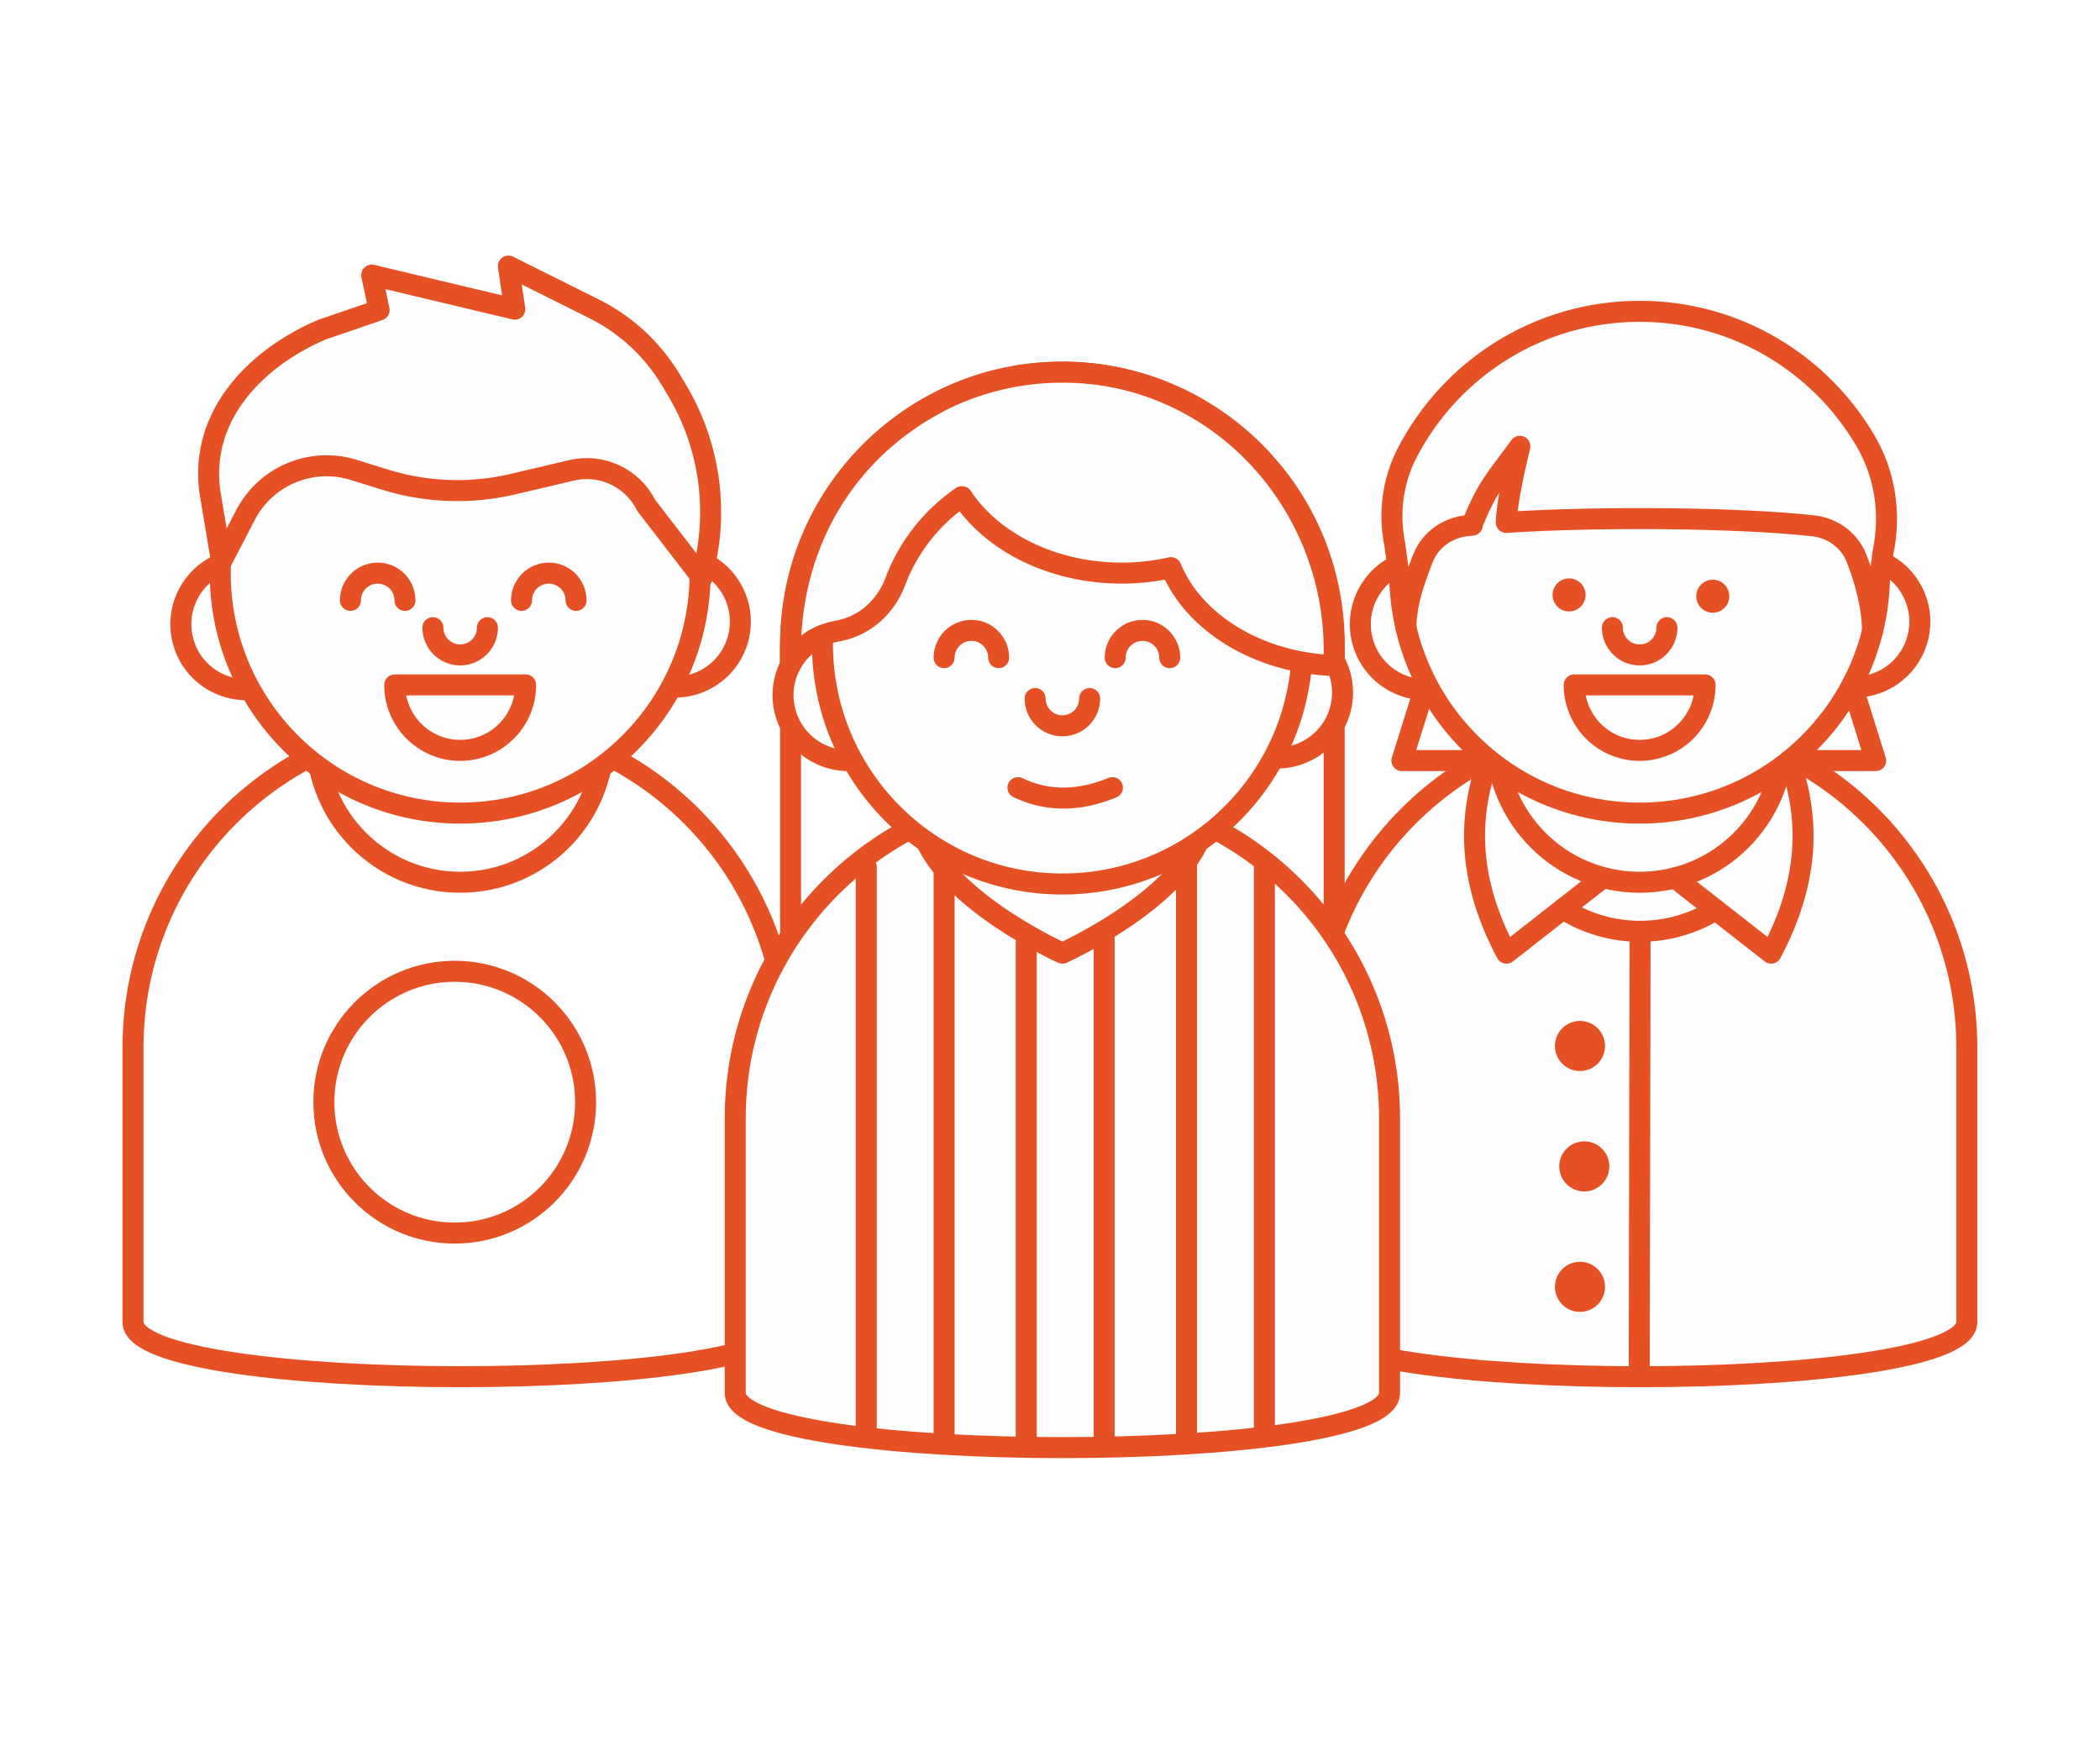
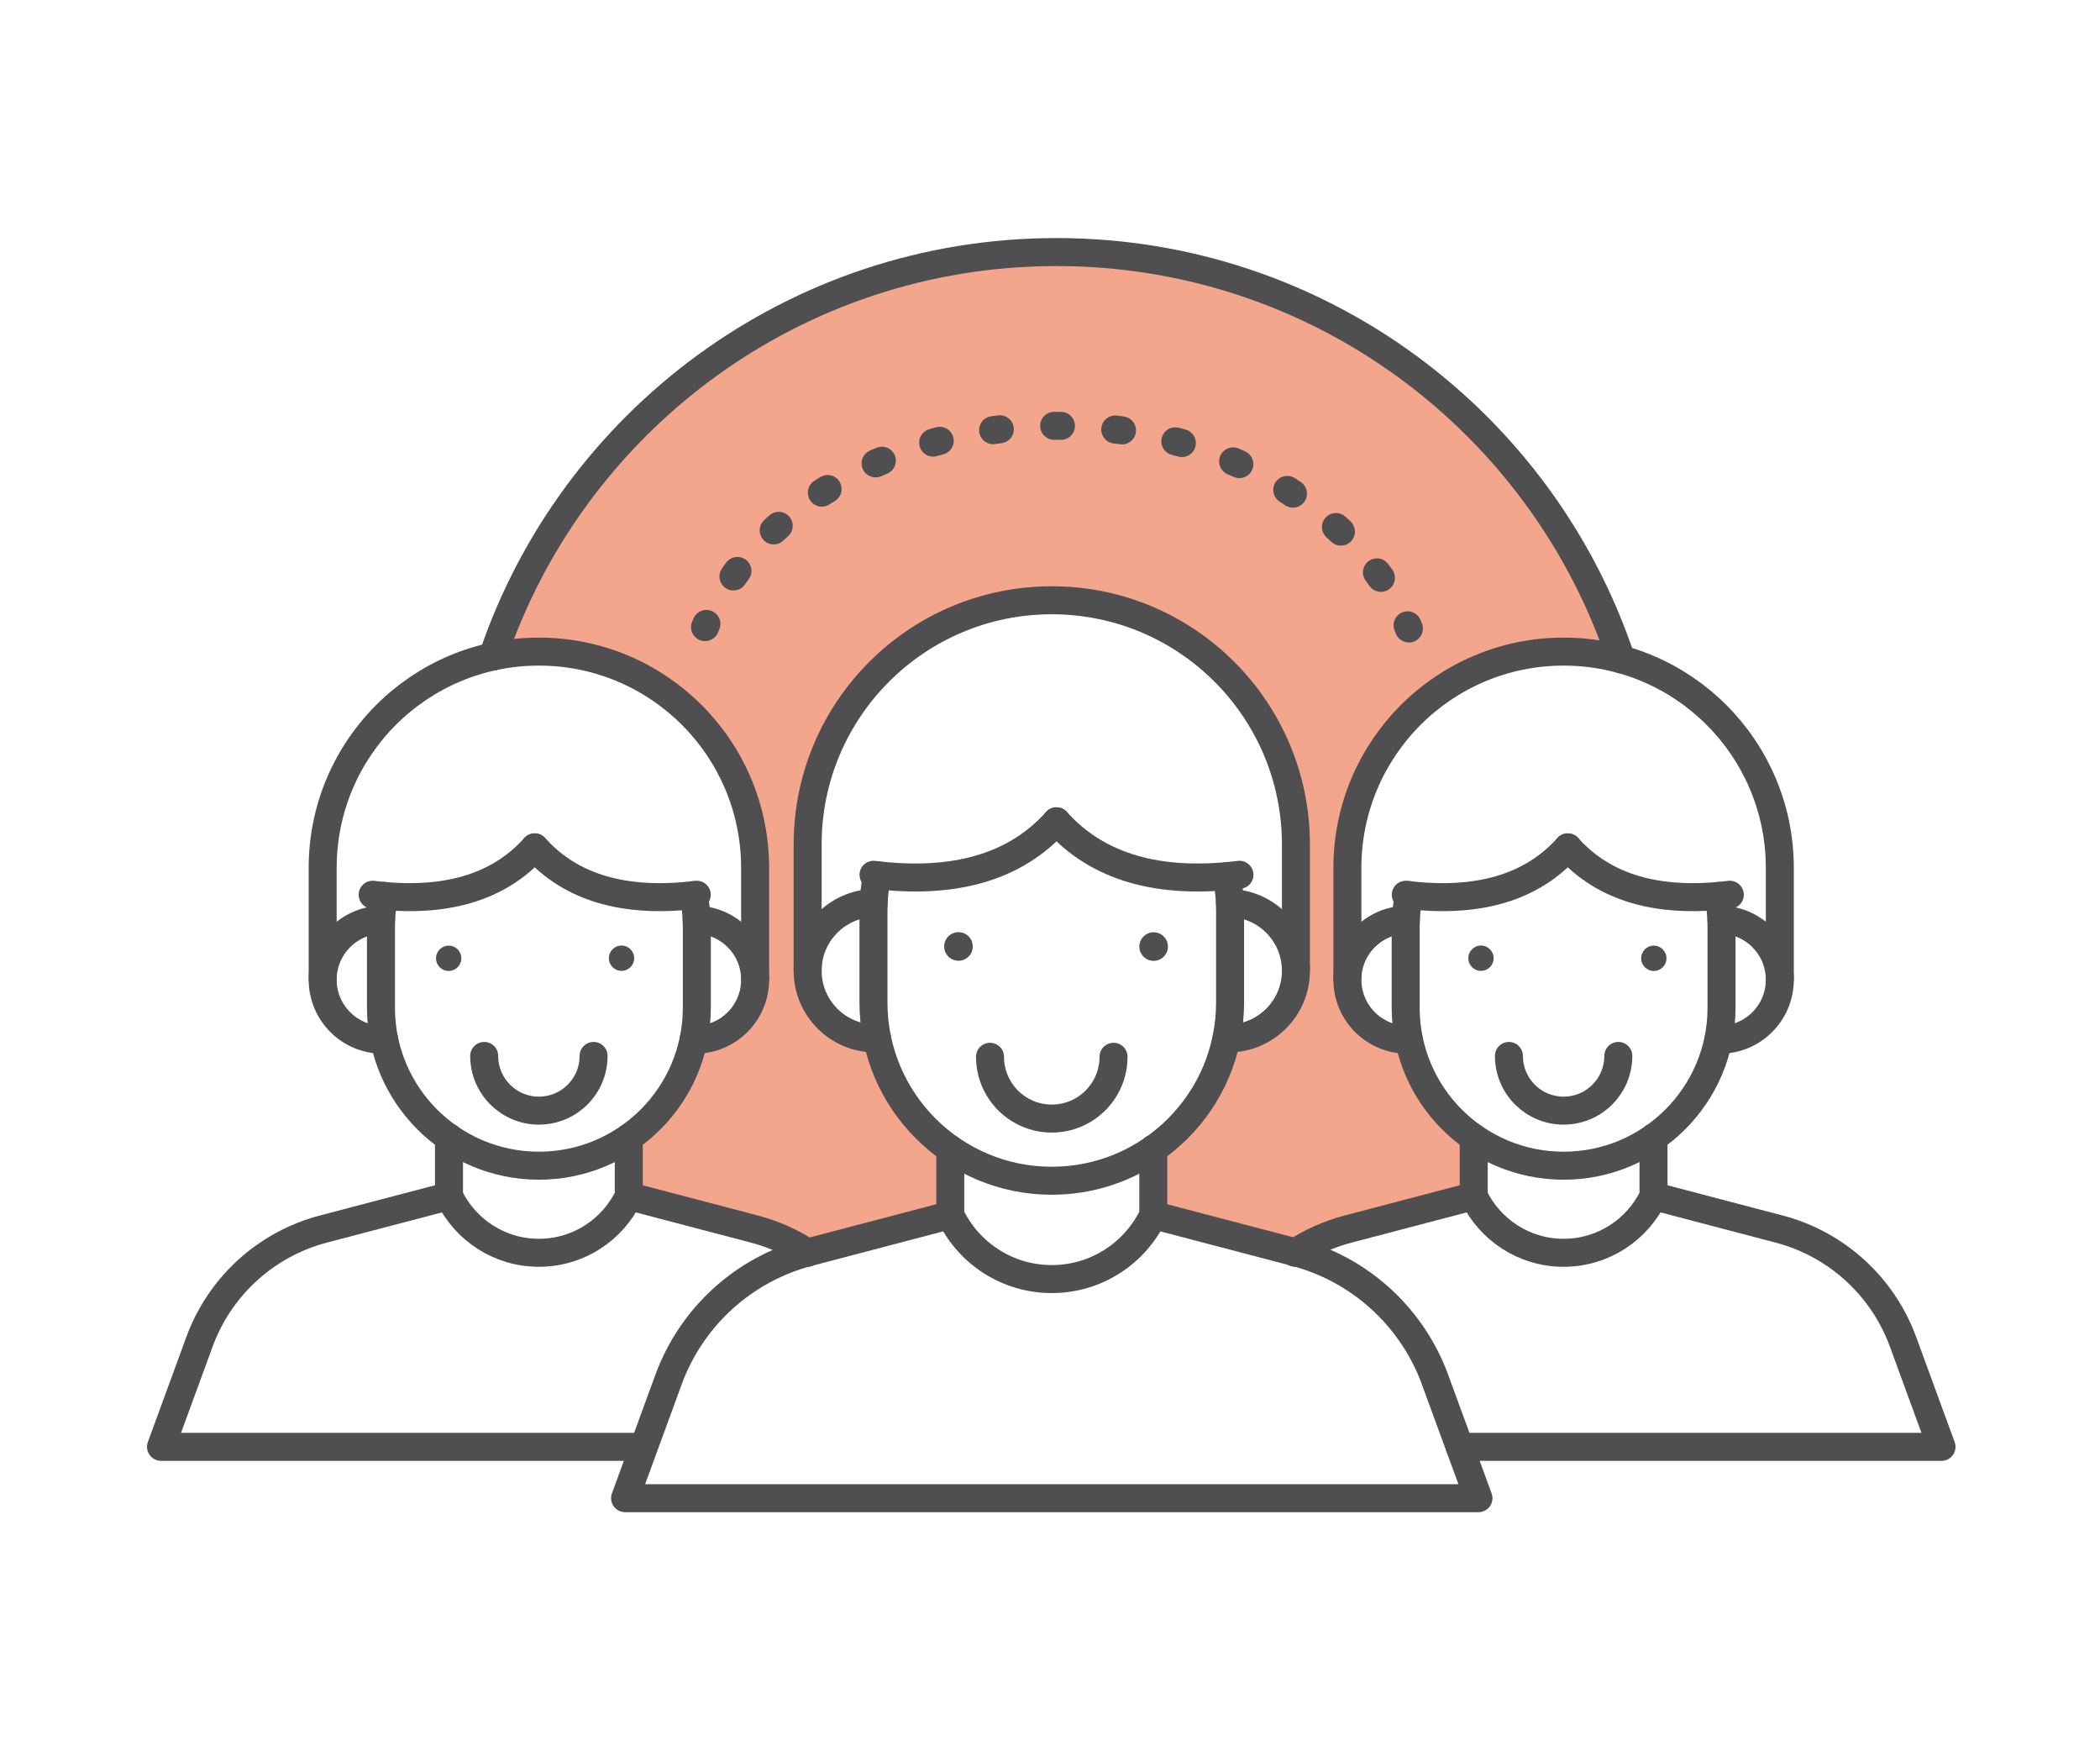
<svg xmlns="http://www.w3.org/2000/svg" width="300px" height="250px" viewBox="0 0 300 250" version="1.1">
-   <g id="Illustrations-/-Équipe" stroke="none" stroke-width="1" fill="none" fill-rule="evenodd">
-     <g id="Group-113" transform="translate(19, 38)">
-       <path d="M7.186,53.69 C8.586,58.659 13.75,61.552 18.719,60.151 L13.647,42.156 C8.678,43.557 5.786,48.721 7.186,53.69 Z" id="Stroke-1" stroke="#E65025" stroke-width="3" stroke-linecap="round" stroke-linejoin="round" />
-       <path d="M86.173,54.056 C84.367,58.892 78.983,61.349 74.146,59.544 L80.685,42.029 C85.522,43.835 87.979,49.219 86.173,54.056 Z" id="Stroke-3" stroke="#E65025" stroke-width="3" stroke-linecap="round" stroke-linejoin="round" />
-       <path d="M46.739,64.885 C20.926,64.885 0,85.811 0,111.624 L0,150.826 C0,161.224 93.479,161.224 93.479,150.826 L93.479,111.624 C93.479,85.811 72.552,64.885 46.739,64.885 Z" id="Stroke-5" stroke="#E65025" stroke-width="3" stroke-linecap="round" stroke-linejoin="round" />
-       <path d="M67.257,67.486 C67.257,78.818 58.071,88.004 46.739,88.004 C35.407,88.004 26.223,78.818 26.223,67.486 C26.223,56.154 35.407,46.968 46.739,46.968 C58.071,46.968 67.257,56.154 67.257,67.486 Z" id="Stroke-7" stroke="#E65025" stroke-width="3" stroke-linecap="round" stroke-linejoin="round" />
-       <path d="M81.015,43.853 C81.015,62.783 65.669,78.128 46.739,78.128 C27.809,78.128 12.463,62.783 12.463,43.853 C12.463,24.923 27.809,9.578 46.739,9.578 C65.669,9.578 81.015,24.923 81.015,43.853" id="Fill-9" fill="#FEFEFE" />
-       <path d="M81.015,43.853 C81.015,62.783 65.669,78.128 46.739,78.128 C27.809,78.128 12.463,62.783 12.463,43.853 C12.463,24.923 27.809,9.578 46.739,9.578 C65.669,9.578 81.015,24.923 81.015,43.853 Z" id="Stroke-11" stroke="#E65025" stroke-width="3" stroke-linecap="round" stroke-linejoin="round" />
-       <path d="M42.844,51.642 C42.844,53.793 44.588,55.537 46.739,55.537 C48.89,55.537 50.634,53.793 50.634,51.642" id="Stroke-13" stroke="#E65025" stroke-width="3" stroke-linecap="round" stroke-linejoin="round" />
-       <path d="M63.293,47.748 C63.293,45.597 61.55,43.853 59.398,43.853 C57.247,43.853 55.503,45.597 55.503,47.748" id="Stroke-15" stroke="#E65025" stroke-width="3" stroke-linecap="round" stroke-linejoin="round" />
-       <path d="M38.852,47.748 C38.852,45.597 37.108,43.853 34.956,43.853 C32.806,43.853 31.062,45.597 31.062,47.748" id="Stroke-17" stroke="#E65025" stroke-width="3" stroke-linecap="round" stroke-linejoin="round" />
-       <path d="M46.739,69.17 C51.902,69.17 56.088,64.985 56.088,59.822 L37.391,59.822 C37.391,64.985 41.577,69.17 46.739,69.17 Z" id="Stroke-19" stroke="#E65025" stroke-width="3" stroke-linecap="round" stroke-linejoin="round" />
-       <path d="M27.264,119.415 C27.264,109.09 35.635,100.719 45.96,100.719 C56.285,100.719 64.656,109.09 64.656,119.415 C64.656,129.74 56.285,138.11 45.96,138.11 C35.635,138.11 27.264,129.74 27.264,119.415 Z" id="Stroke-21" stroke="#E65025" stroke-width="3" stroke-linecap="round" stroke-linejoin="round" />
-       <path d="M175.683,53.69 C177.084,58.659 182.247,61.552 187.217,60.151 L182.144,42.156 C177.175,43.557 174.283,48.721 175.683,53.69 Z" id="Stroke-23" stroke="#E65025" stroke-width="3" stroke-linecap="round" stroke-linejoin="round" />
-       <path d="M254.67,54.056 C252.864,58.892 247.48,61.349 242.644,59.544 L249.183,42.029 C254.019,43.835 256.476,49.219 254.67,54.056 Z" id="Stroke-25" stroke="#E65025" stroke-width="3" stroke-linecap="round" stroke-linejoin="round" />
-       <path d="M215.237,64.885 C189.424,64.885 168.498,85.811 168.498,111.624 L168.498,150.826 C168.498,161.224 261.976,161.224 261.976,150.826 L261.976,111.624 C261.976,85.811 241.05,64.885 215.237,64.885" id="Fill-27" fill="#FEFEFE" />
-       <path d="M215.237,64.885 C189.424,64.885 168.498,85.811 168.498,111.624 L168.498,150.826 C168.498,161.224 261.976,161.224 261.976,150.826 L261.976,111.624 C261.976,85.811 241.05,64.885 215.237,64.885 Z" id="Stroke-29" stroke="#E65025" stroke-width="3" stroke-linecap="round" stroke-linejoin="round" />
-       <path d="M235.755,67.486 C235.755,78.818 226.568,88.004 215.237,88.004 C203.905,88.004 194.72,78.818 194.72,67.486 C194.72,56.154 203.905,46.968 215.237,46.968 C226.568,46.968 235.755,56.154 235.755,67.486 Z" id="Stroke-31" stroke="#E65025" stroke-width="3" stroke-linecap="round" stroke-linejoin="round" />
-       <path d="M249.512,43.853 C249.512,62.783 234.166,78.128 215.237,78.128 C196.307,78.128 180.961,62.783 180.961,43.853 C180.961,24.923 196.307,9.578 215.237,9.578 C234.166,9.578 249.512,24.923 249.512,43.853" id="Fill-33" fill="#FEFEFE" />
-       <path d="M249.512,43.853 C249.512,62.783 234.166,78.128 215.237,78.128 C196.307,78.128 180.961,62.783 180.961,43.853 C180.961,24.923 196.307,9.578 215.237,9.578 C234.166,9.578 249.512,24.923 249.512,43.853 Z" id="Stroke-35" stroke="#E65025" stroke-width="3" stroke-linecap="round" stroke-linejoin="round" />
-       <path d="M211.341,51.642 C211.341,53.793 213.085,55.537 215.238,55.537 C217.387,55.537 219.131,53.793 219.131,51.642" id="Stroke-37" stroke="#E65025" stroke-width="3" stroke-linecap="round" stroke-linejoin="round" />
-       <path d="M215.237,69.17 C220.399,69.17 224.585,64.985 224.585,59.822 L205.888,59.822 C205.888,64.985 210.074,69.17 215.237,69.17 Z" id="Stroke-39" stroke="#E65025" stroke-width="3" stroke-linecap="round" stroke-linejoin="round" />
-       <path d="M250.035,40.702 C251.134,35.355 250.3,29.764 247.552,25.047 C241.074,13.932 229.031,6.462 215.237,6.462 C200.778,6.462 188.242,14.671 182.024,26.68 C179.935,30.716 179.344,35.364 180.265,39.812 L181.851,51.642 C181.847,48.181 183.073,44.834 184.278,41.743 C185.289,39.153 187.721,37.395 190.486,37.09 C190.76,37.06 191.039,37.032 191.324,37.002 C191.32,36.946 191.314,36.9 191.311,36.842 C193.607,31.312 194.494,30.723 198.128,25.741 C196.169,33.633 196.18,36.608 196.18,36.608 C209.43,35.745 229.329,35.91 240.048,37.099 C242.805,37.406 245.22,39.169 246.227,41.754 C247.43,44.84 248.504,48.699 248.499,52.157 L250.035,40.702 Z" id="Fill-41" fill="#FEFEFE" />
-       <path d="M250.035,40.702 C251.134,35.355 250.3,29.764 247.552,25.047 C241.074,13.932 229.031,6.462 215.237,6.462 C200.778,6.462 188.242,14.671 182.024,26.68 C179.935,30.716 179.344,35.364 180.265,39.812 L181.851,51.642 C181.847,48.181 183.073,44.834 184.278,41.743 C185.289,39.153 187.721,37.395 190.486,37.09 C190.76,37.06 191.039,37.032 191.324,37.002 C191.32,36.946 191.314,36.9 191.311,36.842 C193.607,31.312 194.494,30.723 198.128,25.741 C196.169,33.633 196.18,36.608 196.18,36.608 C209.43,35.745 229.329,35.91 240.048,37.099 C242.805,37.406 245.22,39.169 246.227,41.754 C247.43,44.84 248.504,48.699 248.499,52.157 L250.035,40.702 Z" id="Stroke-43" stroke="#E65025" stroke-width="3" stroke-linecap="round" stroke-linejoin="round" />
-       <path d="M228.046,47.152 C228.046,48.455 226.99,49.512 225.687,49.512 C224.383,49.512 223.326,48.455 223.326,47.152 C223.326,45.849 224.383,44.792 225.687,44.792 C226.99,44.792 228.046,45.849 228.046,47.152" id="Fill-45" fill="#E65025" />
-       <path d="M207.513,46.968 C207.513,48.273 206.456,49.328 205.153,49.328 C203.85,49.328 202.793,48.273 202.793,46.968 C202.793,45.666 203.85,44.608 205.153,44.608 C206.456,44.608 207.513,45.666 207.513,46.968" id="Fill-47" fill="#E65025" />
-       <path d="M226.103,91.938 C222.965,93.885 219.263,95.01 215.298,95.01 C211.249,95.01 207.472,93.836 204.291,91.811" id="Stroke-49" stroke="#E65025" stroke-width="3" stroke-linecap="round" stroke-linejoin="round" />
-       <path d="M132.769,15.151 C111.325,15.151 93.94,32.535 93.94,53.98 L93.94,133.696 L171.597,133.696 L171.597,53.98 C171.597,32.535 154.213,15.151 132.769,15.151 Z" id="Stroke-51" stroke="#E65025" stroke-width="3" stroke-linecap="round" stroke-linejoin="round" />
-       <path d="M93.216,63.817 C94.617,68.786 99.779,71.679 104.749,70.278 L99.677,52.283 C94.707,53.684 91.816,58.848 93.216,63.817" id="Fill-53" fill="#FEFEFE" />
-       <path d="M93.216,63.817 C94.617,68.786 99.779,71.679 104.749,70.278 L99.677,52.283 C94.707,53.684 91.816,58.848 93.216,63.817 Z" id="Stroke-55" stroke="#E65025" stroke-width="3" stroke-linecap="round" stroke-linejoin="round" />
-       <path d="M172.202,64.183 C170.396,69.019 165.013,71.476 160.176,69.671 L166.715,52.156 C171.552,53.962 174.008,59.346 172.202,64.183" id="Fill-57" fill="#FEFEFE" />
-       <path d="M172.202,64.183 C170.396,69.019 165.013,71.476 160.176,69.671 L166.715,52.156 C171.552,53.962 174.008,59.346 172.202,64.183 Z" id="Stroke-59" stroke="#E65025" stroke-width="3" stroke-linecap="round" stroke-linejoin="round" />
-       <path d="M132.769,75.013 C106.956,75.013 86.03,95.939 86.03,121.751 L86.03,160.952 C86.03,171.351 179.508,171.351 179.508,160.952 L179.508,121.751 C179.508,95.939 158.582,75.013 132.769,75.013" id="Fill-61" fill="#FEFEFE" />
-       <path d="M132.769,75.013 C106.956,75.013 86.03,95.939 86.03,121.751 L86.03,160.952 C86.03,171.351 179.508,171.351 179.508,160.952 L179.508,121.751 C179.508,95.939 158.582,75.013 132.769,75.013 Z" id="Stroke-63" stroke="#E65025" stroke-width="3" stroke-linecap="round" stroke-linejoin="round" />
-       <path d="M153.287,77.613 C153.287,88.945 132.769,98.131 132.769,98.131 C132.769,98.131 112.252,88.945 112.252,77.613 C112.252,66.281 121.437,57.095 132.769,57.095 C144.1,57.095 153.287,66.281 153.287,77.613" id="Fill-65" fill="#FEFEFE" />
-       <path d="M153.287,77.613 C153.287,88.945 132.769,98.131 132.769,98.131 C132.769,98.131 112.252,88.945 112.252,77.613 C112.252,66.281 121.437,57.095 132.769,57.095 C144.1,57.095 153.287,66.281 153.287,77.613 Z" id="Stroke-67" stroke="#E65025" stroke-width="3" stroke-linecap="round" stroke-linejoin="round" />
-       <path d="M167.045,53.98 C167.045,72.91 151.699,88.255 132.77,88.255 C113.84,88.255 98.494,72.91 98.494,53.98 C98.494,35.05 113.84,19.704 132.77,19.704 C151.699,19.704 167.045,35.05 167.045,53.98" id="Fill-69" fill="#FEFEFE" />
-       <path d="M167.045,53.98 C167.045,72.91 151.699,88.255 132.77,88.255 C113.84,88.255 98.494,72.91 98.494,53.98 C98.494,35.05 113.84,19.704 132.77,19.704 C151.699,19.704 167.045,35.05 167.045,53.98 Z" id="Stroke-71" stroke="#E65025" stroke-width="3" stroke-linecap="round" stroke-linejoin="round" />
-       <path d="M128.874,61.769 C128.874,63.92 130.618,65.664 132.77,65.664 C134.921,65.664 136.664,63.92 136.664,61.769" id="Stroke-73" stroke="#E65025" stroke-width="3" stroke-linecap="round" stroke-linejoin="round" />
-       <path d="M126.416,74.493 C130.74,76.562 135.254,76.406 139.919,74.493" id="Stroke-75" stroke="#E65025" stroke-width="3" stroke-linecap="round" stroke-linejoin="round" />
-       <path d="M93.94,56.941 C93.323,40.023 101.813,25.871 116.257,18.834 C121.829,16.212 128.122,14.868 134.761,15.201 C155.556,16.245 171.597,34.015 171.597,54.836 L171.597,57.057 C160.664,56.662 151.512,50.922 148.284,43.074 C146.053,43.569 143.71,43.853 141.277,43.853 C131.33,43.853 122.713,39.414 118.419,32.926 C114.106,35.879 110.741,40.116 108.886,45.092 C107.527,48.74 104.457,51.417 100.747,52.108 C99.289,52.379 97.86,52.844 96.678,53.739 C95.558,54.589 94.624,55.548 93.94,56.941" id="Fill-77" fill="#FEFEFE" />
-       <path d="M93.94,56.941 C93.323,40.023 101.813,25.871 116.257,18.834 C121.829,16.212 128.122,14.868 134.761,15.201 C155.556,16.245 171.597,34.015 171.597,54.836 L171.597,57.057 C160.664,56.662 151.512,50.922 148.284,43.074 C146.053,43.569 143.71,43.853 141.277,43.853 C131.33,43.853 122.713,39.414 118.419,32.926 C114.106,35.879 110.741,40.116 108.886,45.092 C107.527,48.74 104.457,51.417 100.747,52.108 C99.289,52.379 97.86,52.844 96.678,53.739 C95.558,54.589 94.624,55.548 93.94,56.941 Z" id="Stroke-79" stroke="#E65025" stroke-width="3" stroke-linecap="round" stroke-linejoin="round" />
-       <path d="M148.105,55.927 C148.105,53.776 146.362,52.032 144.21,52.032 C142.059,52.032 140.315,53.776 140.315,55.927" id="Stroke-81" stroke="#E65025" stroke-width="3" stroke-linecap="round" stroke-linejoin="round" />
-       <path d="M123.665,55.927 C123.665,53.776 121.921,52.032 119.769,52.032 C117.619,52.032 115.875,53.776 115.875,55.927" id="Stroke-83" stroke="#E65025" stroke-width="3" stroke-linecap="round" stroke-linejoin="round" />
-       <line x1="104.75" y1="166.815" x2="104.75" y2="85.791" id="Stroke-85" stroke="#E65025" stroke-width="3" stroke-linecap="round" stroke-linejoin="round" />
-       <line x1="115.875" y1="84.956" x2="115.875" y2="166.815" id="Stroke-87" stroke="#E65025" stroke-width="3" stroke-linecap="round" stroke-linejoin="round" />
-       <line x1="127.605" y1="168.266" x2="127.605" y2="96.636" id="Stroke-89" stroke="#E65025" stroke-width="3" stroke-linecap="round" stroke-linejoin="round" />
-       <line x1="138.73" y1="95.932" x2="138.73" y2="168.266" id="Stroke-91" stroke="#E65025" stroke-width="3" stroke-linecap="round" stroke-linejoin="round" />
-       <line x1="150.502" y1="166.815" x2="150.502" y2="84.139" id="Stroke-93" stroke="#E65025" stroke-width="3" stroke-linecap="round" stroke-linejoin="round" />
-       <line x1="161.627" y1="85.791" x2="161.627" y2="166.815" id="Stroke-95" stroke="#E65025" stroke-width="3" stroke-linecap="round" stroke-linejoin="round" />
-       <path d="M12.647,42.156 L16.066,35.568 C18.98,29.952 25.5,27.232 31.541,29.113 L36.001,30.501 C41.932,32.346 48.25,32.569 54.295,31.144 L62.649,29.176 C66.938,28.165 71.358,30.241 73.318,34.187 L81.293,44.524 L81.808,42.045 C83.545,33.691 82.073,24.989 77.683,17.672 L76.826,16.242 C74.214,11.889 70.415,8.373 65.873,6.108 L53.628,0 L54.539,6.157 L34.102,1.289 L35.158,6.283 L27.001,9.079 C18.146,12.836 9.426,20.921 10.984,32.261 C10.994,32.33 12.647,42.156 12.647,42.156" id="Fill-97" fill="#FEFEFE" />
-       <path d="M12.647,42.156 L16.066,35.568 C18.98,29.952 25.5,27.232 31.541,29.113 L36.001,30.501 C41.932,32.346 48.25,32.569 54.295,31.144 L62.649,29.176 C66.938,28.165 71.358,30.241 73.318,34.187 L81.293,44.524 L81.808,42.045 C83.545,33.691 82.073,24.989 77.683,17.672 L76.826,16.242 C74.214,11.889 70.415,8.373 65.873,6.108 L53.628,0 L54.539,6.157 L34.102,1.289 L35.158,6.283 L27.001,9.079 C18.146,12.836 9.426,20.921 10.984,32.261 C10.994,32.33 12.647,42.156 12.647,42.156 Z" id="Stroke-99" stroke="#E65025" stroke-width="3" stroke-linecap="round" stroke-linejoin="round" />
-       <path d="M245.57,59.822 L248.953,70.631 L236.632,70.631 C239.548,78.738 239.579,87.652 234.017,98.131 L220.278,87.378" id="Stroke-101" stroke="#E65025" stroke-width="3" stroke-linecap="round" stroke-linejoin="round" />
-       <path d="M184.657,59.822 L181.274,70.631 L193.595,70.631 C190.679,78.738 190.648,87.652 196.21,98.131 L209.949,87.378" id="Stroke-103" stroke="#E65025" stroke-width="3" stroke-linecap="round" stroke-linejoin="round" />
-       <line x1="215.298" y1="95.01" x2="215.173" y2="158.623" id="Stroke-105" stroke="#E65025" stroke-width="3" stroke-linecap="round" stroke-linejoin="round" />
-       <path d="M210.287,111.388 C210.287,113.364 208.685,114.966 206.71,114.966 C204.733,114.966 203.132,113.364 203.132,111.388 C203.132,109.412 204.733,107.811 206.71,107.811 C208.685,107.811 210.287,109.412 210.287,111.388" id="Fill-107" fill="#E65025" />
-       <path d="M210.904,128.587 C210.904,130.563 209.302,132.165 207.326,132.165 C205.35,132.165 203.749,130.563 203.749,128.587 C203.749,126.611 205.35,125.01 207.326,125.01 C209.302,125.01 210.904,126.611 210.904,128.587" id="Fill-109" fill="#E65025" />
-       <path d="M210.287,145.786 C210.287,147.762 208.685,149.363 206.71,149.363 C204.733,149.363 203.132,147.762 203.132,145.786 C203.132,143.81 204.733,142.209 206.71,142.209 C208.685,142.209 210.287,143.81 210.287,145.786" id="Fill-111" fill="#E65025" />
+   <g id="Illustrations-/-Équipe-2" stroke="none" stroke-width="1" fill="none" fill-rule="evenodd">
+     <g id="Group-81" transform="translate(23, 36)">
+       <path d="M53.984,57.064 C71.044,57.064 84.873,70.893 84.873,87.952 L84.873,103.75 L84.864,103.75 C84.865,103.808 84.873,103.865 84.873,103.923 C84.873,108.656 81.037,112.492 76.304,112.492 L76.084,112.492 L76.084,112.489 C74.897,118.266 71.5,123.235 66.817,126.48 L66.824,126.48 L66.824,134.825 L66.825,134.825 L84.776,139.537 C87.499,140.252 90.047,141.396 92.342,142.896 C92.39,142.883 92.437,142.866 92.486,142.853 L112.755,137.533 L112.755,137.533 L112.755,128.11 L112.763,128.11 C107.476,124.446 103.64,118.836 102.3,112.314 L102.3,112.316 L102.05,112.316 C96.708,112.316 92.377,107.984 92.377,102.641 C92.377,102.575 92.384,102.511 92.386,102.445 L92.377,102.445 L92.377,84.607 C92.377,65.345 107.992,49.731 127.254,49.731 C146.515,49.731 162.13,65.345 162.13,84.607 L162.13,102.445 L162.121,102.445 C162.122,102.511 162.13,102.575 162.13,102.641 C162.13,107.984 157.798,112.316 152.456,112.316 L152.206,112.316 L152.206,112.314 C150.867,118.832 147.035,124.437 141.755,128.102 L141.755,137.53 C141.754,137.533 141.752,137.536 141.75,137.539 L141.772,137.539 L162.021,142.853 C162.035,142.857 162.049,142.863 162.064,142.867 C164.347,141.381 166.878,140.247 169.581,139.537 L187.532,134.825 L187.533,134.825 L187.533,126.48 L187.541,126.48 C182.857,123.235 179.461,118.267 178.273,112.49 L178.274,112.492 L178.052,112.492 C173.32,112.492 169.484,108.656 169.484,103.923 C169.484,103.865 169.492,103.808 169.493,103.75 L169.484,103.75 L169.484,87.952 C169.484,70.893 183.313,57.064 200.373,57.064 C203.222,57.064 205.979,57.458 208.599,58.18 C197.359,24.382 165.501,0.001 127.927,0.001 C90.505,0.001 58.753,24.189 47.392,57.776 C49.517,57.314 51.721,57.064 53.984,57.064" id="Fill-1" fill="#E94E1B" opacity="0.5" />
+       <path d="M208.6,58.18 C197.36,24.382 165.501,0 127.928,0 C90.506,0 58.753,24.189 47.393,57.776" id="Stroke-3" stroke="#4F4F51" stroke-width="4" stroke-linecap="round" stroke-linejoin="round" />
+       <path d="M112.755,137.532 L92.486,142.852 C83.252,145.278 75.788,152.066 72.504,161.031 L66.298,177.974 L127.253,177.974 L188.21,177.974 L182.003,161.031 C178.719,152.066 171.256,145.278 162.022,142.852 L141.773,137.538" id="Stroke-5" stroke="#4F4F51" stroke-width="4" stroke-linecap="round" stroke-linejoin="round" />
+       <path d="M112.756,128.11 L112.756,137.538 C115.341,142.945 120.861,146.679 127.254,146.679 C133.65,146.679 139.172,142.941 141.755,137.53 L141.755,128.072" id="Stroke-7" stroke="#4F4F51" stroke-width="4" stroke-linecap="round" stroke-linejoin="round" />
+       <path d="M152.224,89.135 C152.563,90.793 152.728,92.374 152.728,94.133 L152.728,107.162 C152.728,121.231 141.323,132.636 127.254,132.636 C113.185,132.636 101.78,121.231 101.78,107.162 L101.78,94.133 C101.78,92.374 101.958,90.657 102.297,88.999" id="Stroke-9" stroke="#4F4F51" stroke-width="4" stroke-linecap="round" stroke-linejoin="round" />
+       <path d="M92.377,102.445 L92.377,84.608 C92.377,65.345 107.991,49.731 127.254,49.731 C146.516,49.731 162.131,65.345 162.131,84.608 L162.131,102.445" id="Stroke-11" stroke="#4F4F51" stroke-width="4" stroke-linecap="round" stroke-linejoin="round" />
+       <path d="M152.722,92.97 C157.942,93.111 162.131,97.387 162.131,102.641 C162.131,107.984 157.799,112.316 152.456,112.316 L152.206,112.316" id="Stroke-13" stroke="#4F4F51" stroke-width="4" stroke-linecap="round" stroke-linejoin="round" />
+       <path d="M101.81,92.97 C96.579,93.098 92.377,97.379 92.377,102.641 C92.377,107.984 96.708,112.316 102.051,112.316 L102.302,112.316" id="Stroke-15" stroke="#4F4F51" stroke-width="4" stroke-linecap="round" stroke-linejoin="round" />
+       <path d="M127.928,81.299 C122.085,87.827 113.372,90.373 101.791,88.938" id="Stroke-17" stroke="#4F4F51" stroke-width="4" stroke-linecap="round" stroke-linejoin="round" />
+       <path d="M127.928,81.299 C133.772,87.827 142.484,90.373 154.065,88.938" id="Stroke-19" stroke="#4F4F51" stroke-width="4" stroke-linecap="round" stroke-linejoin="round" />
+       <path d="M143.847,99.189 C143.847,100.316 142.933,101.23 141.805,101.23 C140.677,101.23 139.763,100.316 139.763,99.189 C139.763,98.061 140.677,97.147 141.805,97.147 C142.933,97.147 143.847,98.061 143.847,99.189" id="Fill-21" fill="#4F4F51" />
+       <path d="M115.967,99.173 C115.967,100.301 115.053,101.215 113.925,101.215 C112.797,101.215 111.883,100.301 111.883,99.173 C111.883,98.046 112.797,97.132 113.925,97.132 C115.053,97.132 115.967,98.046 115.967,99.173" id="Fill-23" fill="#4F4F51" />
+       <path d="M118.431,114.932 C118.431,119.805 122.381,123.755 127.254,123.755 C132.126,123.755 136.077,119.805 136.077,114.932" id="Stroke-25" stroke="#4F4F51" stroke-width="4" stroke-linecap="round" stroke-linejoin="round" />
+       <path d="M185.523,170.641 L200.374,170.641 L254.358,170.641 L248.862,155.636 C245.952,147.697 239.343,141.684 231.165,139.536 L213.232,134.829" id="Stroke-27" stroke="#4F4F51" stroke-width="4" stroke-linecap="round" stroke-linejoin="round" />
+       <path d="M187.532,134.825 L169.581,139.536 C166.845,140.256 164.286,141.405 161.98,142.917" id="Stroke-29" stroke="#4F4F51" stroke-width="4" stroke-linecap="round" stroke-linejoin="round" />
+       <path d="M187.533,126.48 L187.533,134.83 C189.822,139.618 194.712,142.925 200.373,142.925 C206.037,142.925 210.928,139.614 213.216,134.822 L213.216,126.446" id="Stroke-31" stroke="#4F4F51" stroke-width="4" stroke-linecap="round" stroke-linejoin="round" />
+       <path d="M222.487,91.961 C222.788,93.43 222.933,94.831 222.933,96.388 L222.933,107.927 C222.933,120.387 212.833,130.487 200.373,130.487 C187.913,130.487 177.812,120.387 177.812,107.927 L177.812,96.388 C177.812,94.831 177.969,93.31 178.27,91.842" id="Stroke-33" stroke="#4F4F51" stroke-width="4" stroke-linecap="round" stroke-linejoin="round" />
+       <path d="M169.484,103.749 L169.484,87.951 C169.484,70.893 183.313,57.063 200.373,57.063 C217.431,57.063 231.26,70.893 231.26,87.951 L231.26,103.749" id="Stroke-35" stroke="#4F4F51" stroke-width="4" stroke-linecap="round" stroke-linejoin="round" />
+       <path d="M222.928,95.359 C227.552,95.483 231.261,99.27 231.261,103.923 C231.261,108.656 227.425,112.492 222.694,112.492 L222.472,112.492" id="Stroke-37" stroke="#4F4F51" stroke-width="4" stroke-linecap="round" stroke-linejoin="round" />
+       <path d="M177.838,95.358 C173.205,95.471 169.484,99.263 169.484,103.923 C169.484,108.656 173.32,112.492 178.053,112.492 L178.275,112.492" id="Stroke-39" stroke="#4F4F51" stroke-width="4" stroke-linecap="round" stroke-linejoin="round" />
+       <path d="M200.97,85.022 C195.795,90.804 188.079,93.059 177.823,91.788" id="Stroke-41" stroke="#4F4F51" stroke-width="4" stroke-linecap="round" stroke-linejoin="round" />
+       <path d="M200.97,85.022 C206.146,90.804 213.862,93.059 224.118,91.788" id="Stroke-43" stroke="#4F4F51" stroke-width="4" stroke-linecap="round" stroke-linejoin="round" />
+       <path d="M215.068,100.865 C215.068,101.864 214.258,102.674 213.259,102.674 C212.26,102.674 211.451,101.864 211.451,100.865 C211.451,99.867 212.26,99.056 213.259,99.056 C214.258,99.056 215.068,99.867 215.068,100.865" id="Fill-45" fill="#4F4F51" />
+       <path d="M190.377,100.852 C190.377,101.851 189.567,102.661 188.568,102.661 C187.569,102.661 186.76,101.851 186.76,100.852 C186.76,99.854 187.569,99.044 188.568,99.044 C189.567,99.044 190.377,99.854 190.377,100.852" id="Fill-47" fill="#4F4F51" />
+       <path d="M192.56,114.809 C192.56,119.124 196.058,122.622 200.373,122.622 C204.689,122.622 208.187,119.124 208.187,114.809" id="Stroke-49" stroke="#4F4F51" stroke-width="4" stroke-linecap="round" stroke-linejoin="round" />
+       <path d="M68.835,170.641 L53.985,170.641 L0,170.641 L5.496,155.636 C8.405,147.697 15.015,141.684 23.193,139.536 L41.126,134.829" id="Stroke-51" stroke="#4F4F51" stroke-width="4" stroke-linecap="round" stroke-linejoin="round" />
+       <path d="M66.825,134.825 L84.776,139.536 C87.512,140.256 90.072,141.405 92.377,142.917" id="Stroke-53" stroke="#4F4F51" stroke-width="4" stroke-linecap="round" stroke-linejoin="round" />
+       <path d="M66.824,126.48 L66.824,134.83 C64.535,139.618 59.646,142.925 53.984,142.925 C48.32,142.925 43.429,139.614 41.141,134.822 L41.141,126.446" id="Stroke-55" stroke="#4F4F51" stroke-width="4" stroke-linecap="round" stroke-linejoin="round" />
+       <path d="M31.87,91.961 C31.57,93.43 31.424,94.831 31.424,96.388 L31.424,107.927 C31.424,120.387 41.524,130.487 53.984,130.487 C66.444,130.487 76.546,120.387 76.546,107.927 L76.546,96.388 C76.546,94.831 76.388,93.31 76.087,91.842" id="Stroke-57" stroke="#4F4F51" stroke-width="4" stroke-linecap="round" stroke-linejoin="round" />
+       <path d="M84.873,103.749 L84.873,87.951 C84.873,70.893 71.044,57.063 53.984,57.063 C36.926,57.063 23.097,70.893 23.097,87.951 L23.097,103.749" id="Stroke-59" stroke="#4F4F51" stroke-width="4" stroke-linecap="round" stroke-linejoin="round" />
+       <path d="M31.43,95.359 C26.807,95.483 23.097,99.27 23.097,103.923 C23.097,108.656 26.933,112.492 31.664,112.492 L31.886,112.492" id="Stroke-61" stroke="#4F4F51" stroke-width="4" stroke-linecap="round" stroke-linejoin="round" />
+       <path d="M76.519,95.358 C81.153,95.471 84.874,99.263 84.874,103.923 C84.874,108.656 81.037,112.492 76.305,112.492 L76.082,112.492" id="Stroke-63" stroke="#4F4F51" stroke-width="4" stroke-linecap="round" stroke-linejoin="round" />
+       <path d="M53.388,85.022 C58.563,90.804 66.279,93.059 76.535,91.788" id="Stroke-65" stroke="#4F4F51" stroke-width="4" stroke-linecap="round" stroke-linejoin="round" />
+       <path d="M53.388,85.022 C48.213,90.804 40.496,93.059 30.24,91.788" id="Stroke-67" stroke="#4F4F51" stroke-width="4" stroke-linecap="round" stroke-linejoin="round" />
+       <path d="M39.289,100.865 C39.289,101.864 40.099,102.674 41.098,102.674 C42.097,102.674 42.906,101.864 42.906,100.865 C42.906,99.867 42.097,99.056 41.098,99.056 C40.099,99.056 39.289,99.867 39.289,100.865" id="Fill-69" fill="#4F4F51" />
+       <path d="M63.981,100.852 C63.981,101.851 64.791,102.661 65.79,102.661 C66.788,102.661 67.597,101.851 67.597,100.852 C67.597,99.854 66.788,99.044 65.79,99.044 C64.791,99.044 63.981,99.854 63.981,100.852" id="Fill-71" fill="#4F4F51" />
+       <path d="M61.798,114.809 C61.798,119.124 58.3,122.622 53.985,122.622 C49.67,122.622 46.171,119.124 46.171,114.809" id="Stroke-73" stroke="#4F4F51" stroke-width="4" stroke-linecap="round" stroke-linejoin="round" />
+       <path d="M178.274,53.766 C178.21,53.613 178.144,53.459 178.079,53.307" id="Stroke-75" stroke="#4F4F51" stroke-width="4" stroke-linecap="round" stroke-linejoin="round" />
+       <path d="M174.277,46.532 C165.214,33.577 147.871,24.812 127.954,24.812 C106.486,24.812 88.01,34.993 79.669,49.63" id="Stroke-77" stroke="#4F4F51" stroke-width="4" stroke-linecap="round" stroke-linejoin="round" stroke-dasharray="0.972,7.779" />
+       <path d="M77.917,53.107 C77.85,53.259 77.783,53.412 77.719,53.565" id="Stroke-79" stroke="#4F4F51" stroke-width="4" stroke-linecap="round" stroke-linejoin="round" />
    </g>
  </g>
</svg>
